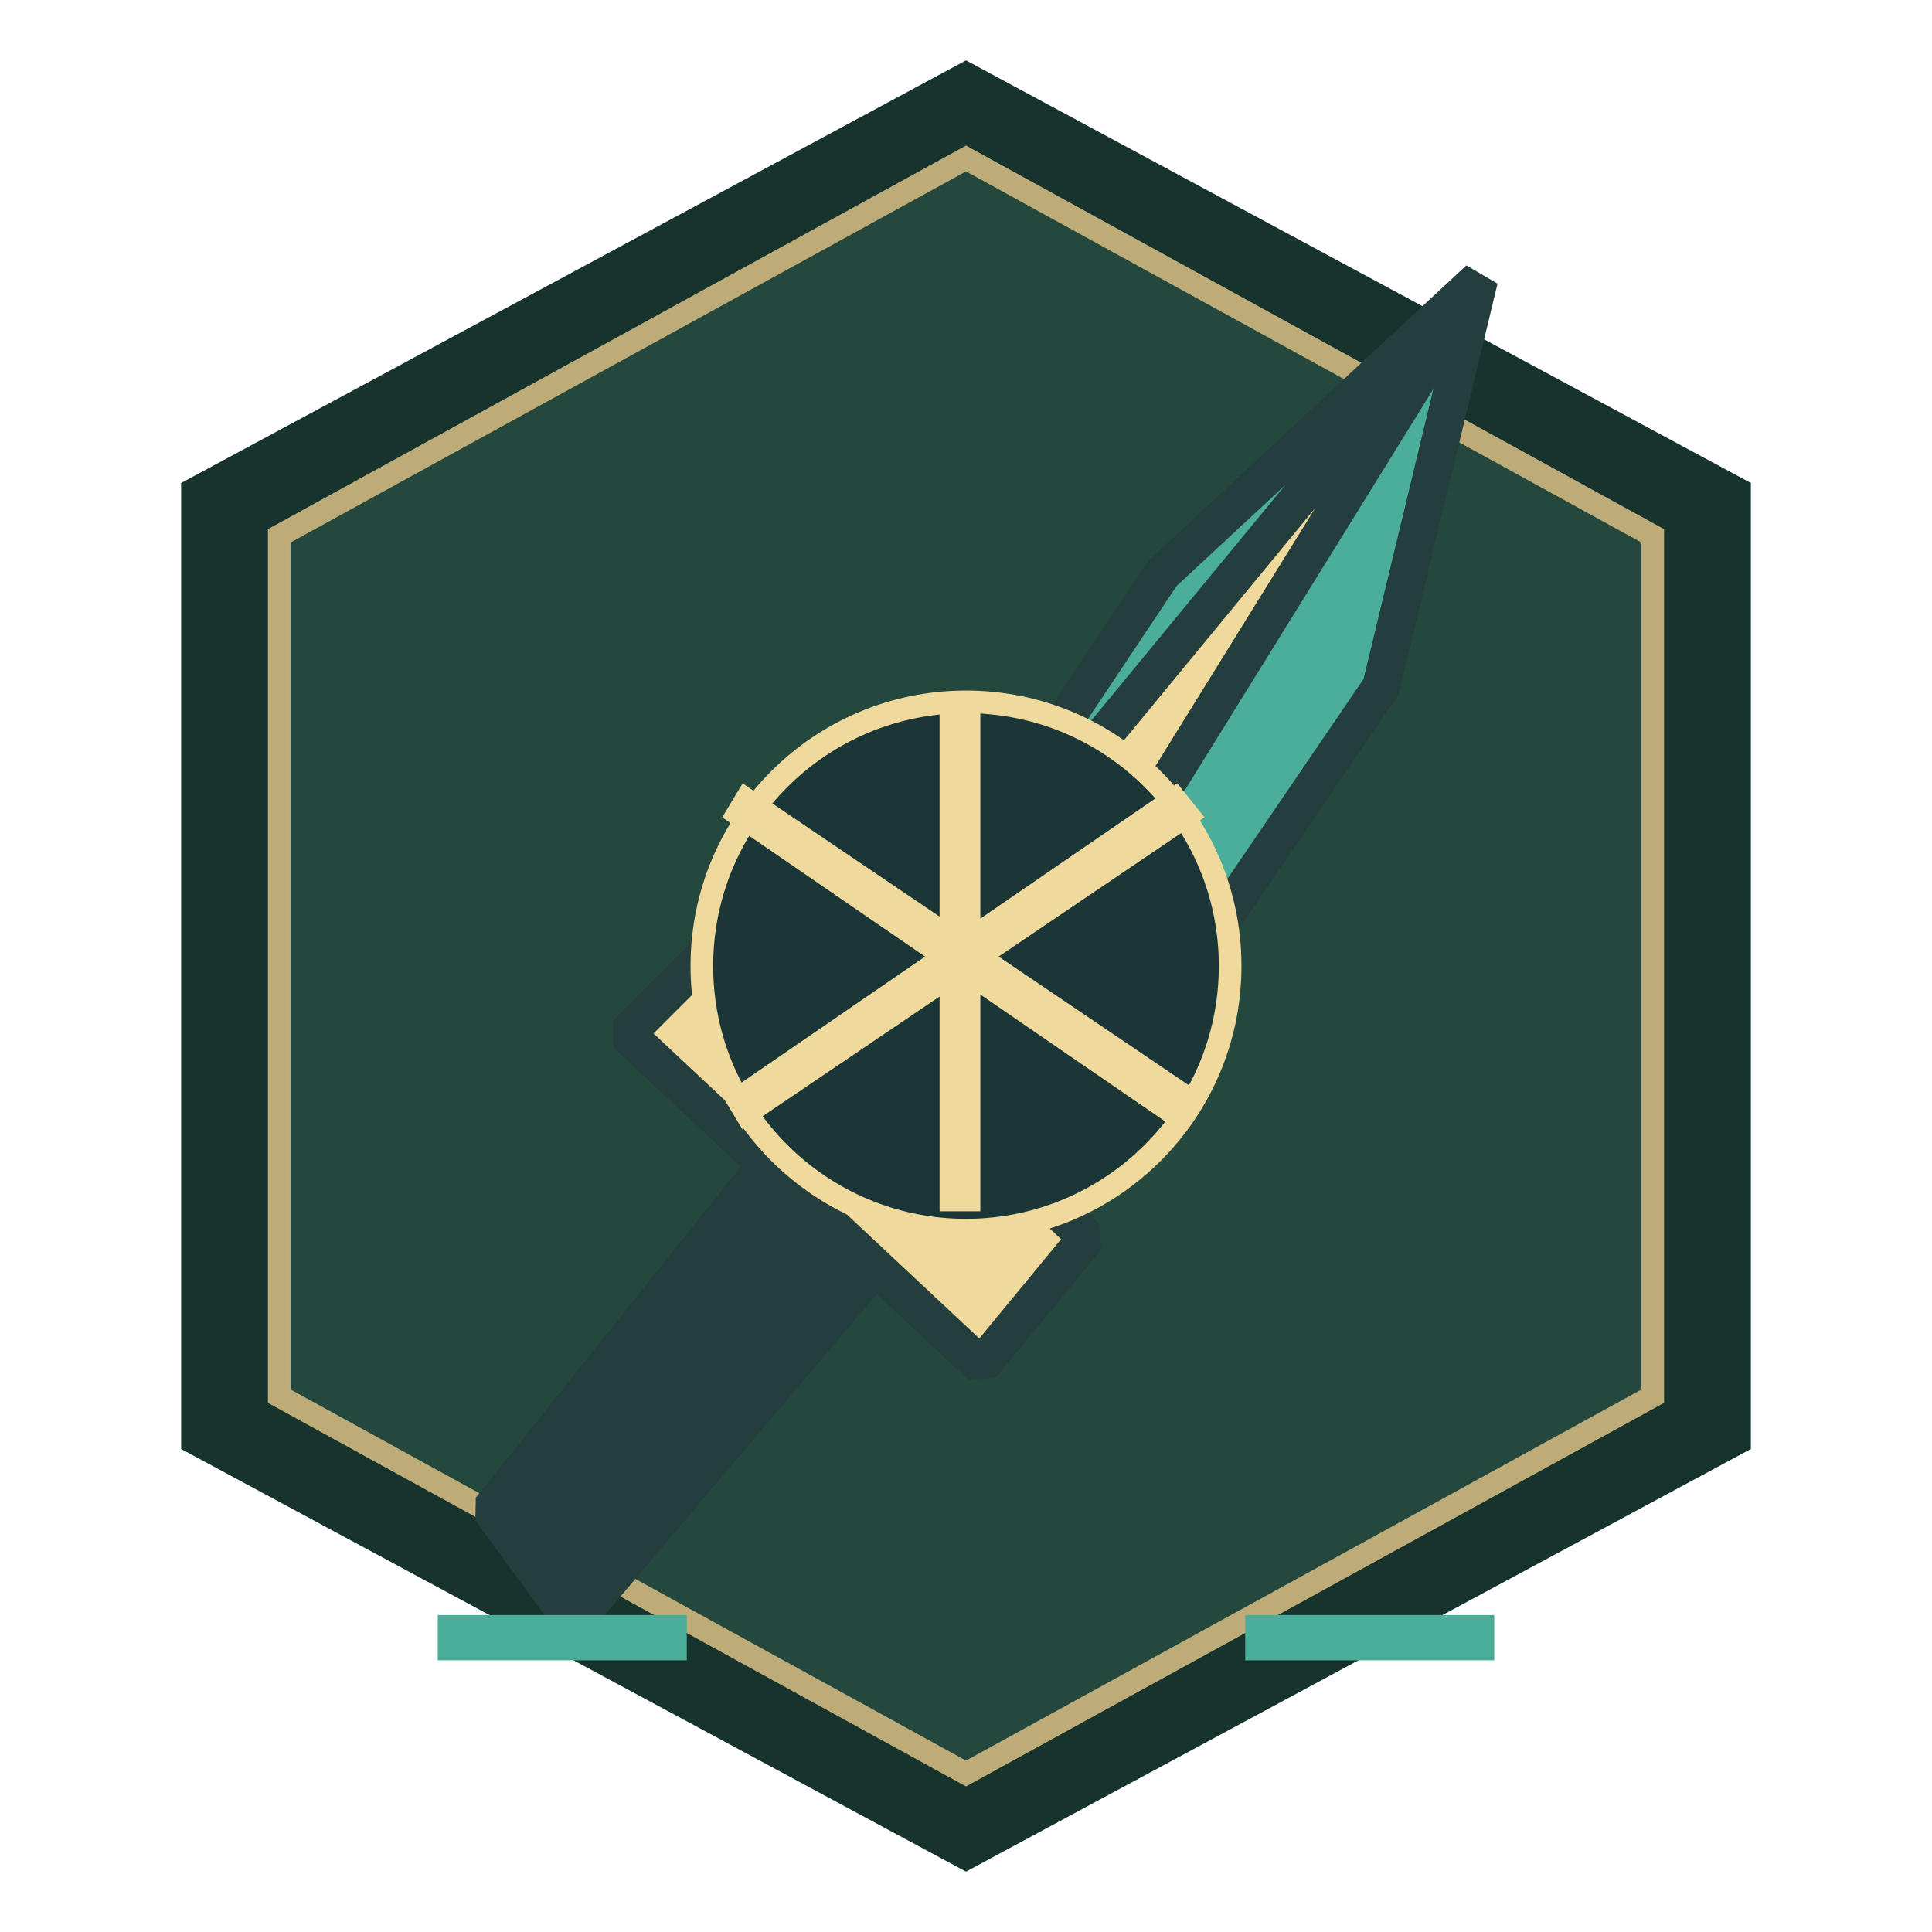
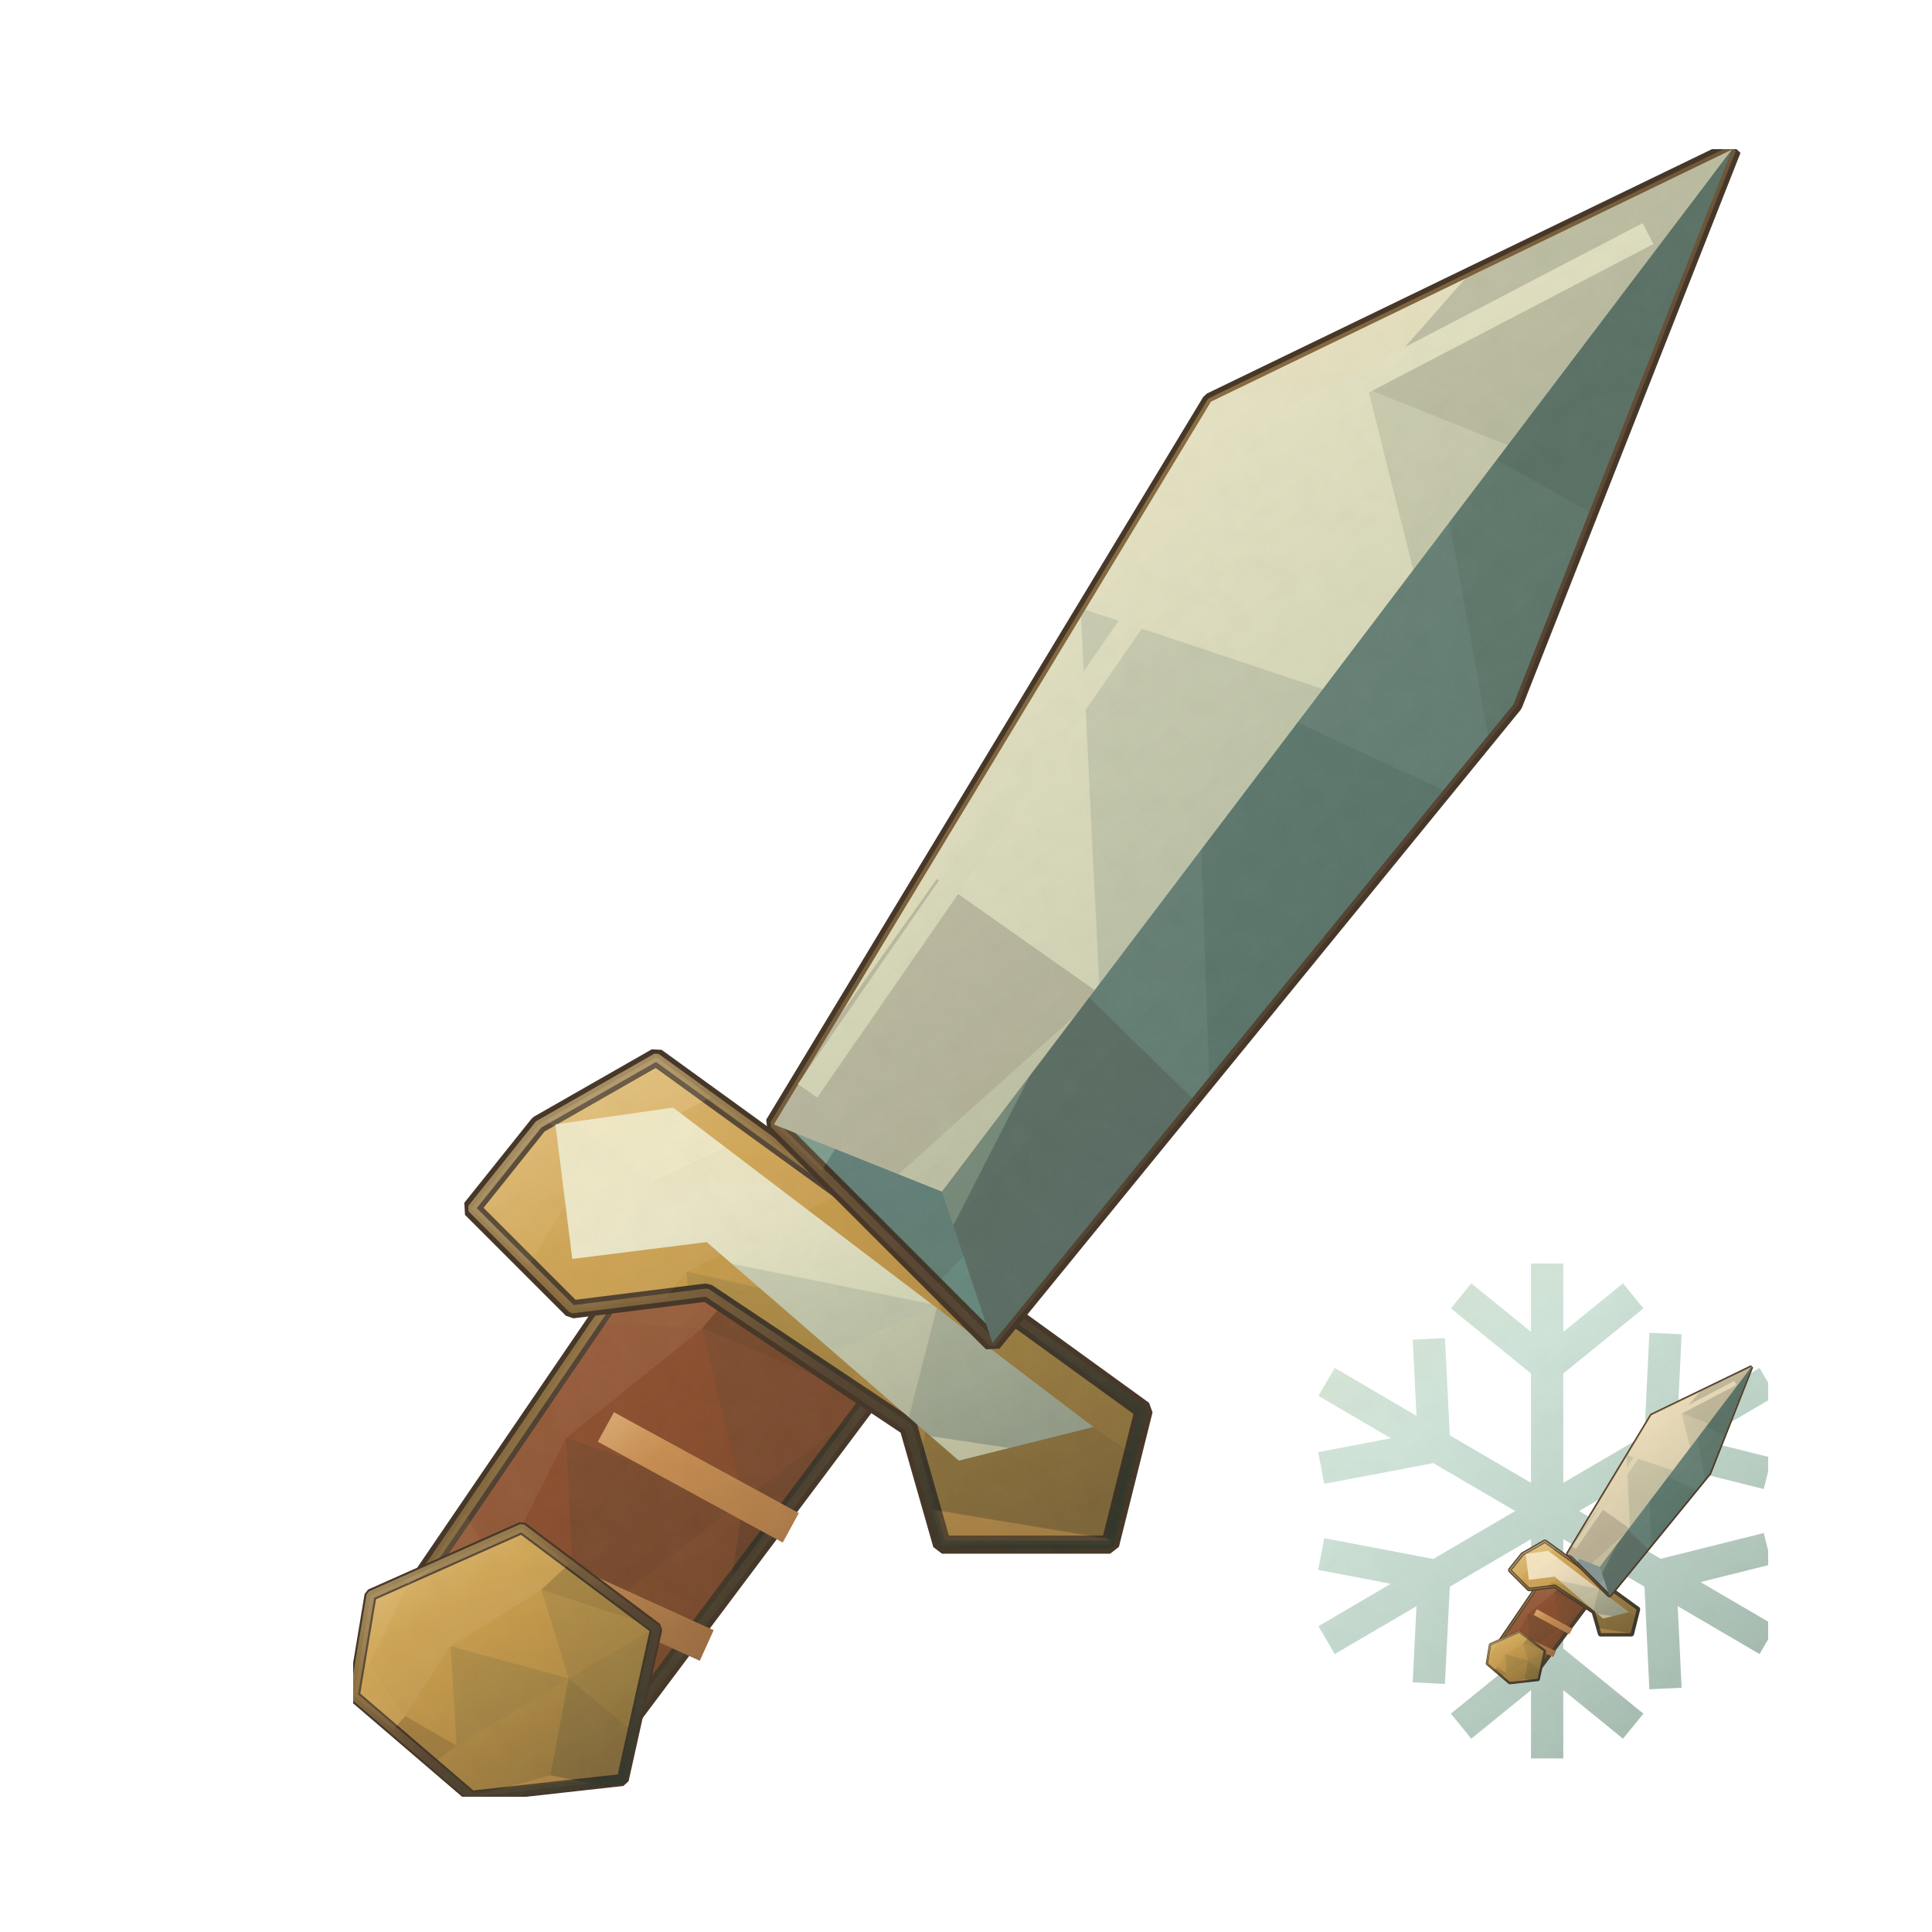
- <svg xmlns="http://www.w3.org/2000/svg" viewBox="0 0 256 256" role="img" aria-label="碎冰刃">
-   <path d="M128 8L232 64V192L128 248L24 192V64Z" fill="#16332e" />
-   <path d="M128 21L219 71V185L128 235L37 185V71Z" fill="#25483e" stroke="#bdac78" stroke-width="3" />
-   <g stroke="#243e3d" stroke-width="5" stroke-linejoin="bevel">
-     <path d="M65 200L76 215L115 169L101 155Z" fill="#243e3d" />
-     <path d="M83 137L130 181L144 164L99 121Z" fill="#f0d99c" />
-     <path d="M112 139L154 76L196 37L183 91L136 160Z" fill="#4aae9a" />
-     <path d="M112 139L196 37L126 150Z" fill="#f0d99c" />
+ <svg xmlns="http://www.w3.org/2000/svg" width="256" height="256" viewBox="0 0 100 100" role="img" aria-label="碎冰刃" data-art-style="hazel-faceted-v1">
+   <defs>
+     <pattern id="hazel-planes" width="1" height="1" patternContentUnits="objectBoundingBox">
+       <polygon points="0,0 .47,0 .18,.21" fill="#fff0c8" opacity=".20" />
+       <polygon points=".47,0 .84,0 .62,.23 .18,.21" fill="#eed3a4" opacity=".11" />
+       <polygon points="0,0 .18,.21 .05,.51 0,.39" fill="#fff0cb" opacity=".12" />
+       <polygon points=".18,.21 .62,.23 .32,.44" fill="#f5e0be" opacity=".085" />
+       <polygon points=".84,0 1,0 1,.37 .62,.23" fill="#2b3529" opacity=".20" />
+       <polygon points=".62,.23 1,.37 .71,.56" fill="#344338" opacity=".13" />
+       <polygon points=".05,.51 .18,.21 .32,.44 .17,.7" fill="#eedbbc" opacity=".07" />
+       <polygon points=".32,.44 .71,.56 .34,.81" fill="#193e34" opacity=".12" />
+       <polygon points="1,.37 1,.83 .71,.56" fill="#13332e" opacity=".15" />
+       <polygon points="0,.39 .05,.51 .17,.7 0,.92" fill="#f4d99e" opacity=".12" />
+       <polygon points=".17,.7 .34,.81 .11,1 0,1 0,.92" fill="#372d24" opacity=".19" />
+       <polygon points=".34,.81 .71,.56 .65,.92 .39,1 .11,1" fill="#414a32" opacity=".11" />
+       <polygon points=".71,.56 1,.83 1,1 .65,.92" fill="#152d2a" opacity=".21" />
+       <polygon points=".65,.92 1,1 .39,1" fill="#f0c77e" opacity=".10" />
+     </pattern>
+     <linearGradient id="hazel-rim" x1="0" y1="0" x2=".85" y2="1">
+       <stop offset="0" stop-color="#ffe7ad" />
+       <stop offset=".34" stop-color="#b99250" />
+       <stop offset=".62" stop-color="#66503b" />
+       <stop offset="1" stop-color="#29382c" />
+     </linearGradient>
+     <filter id="hazel-pigment" x="0" y="0" width="100%" height="100%" color-interpolation-filters="sRGB">
+       <feTurbulence type="fractalNoise" baseFrequency=".73" numOctaves="2" seed="23" result="grain" />
+       <feColorMatrix in="grain" type="saturate" values="0" />
+       <feComponentTransfer>
+         <feFuncA type="linear" slope=".045" />
+       </feComponentTransfer>
+       <feComposite operator="in" in2="SourceAlpha" result="grain" />
+       <feBlend in="SourceGraphic" in2="grain" mode="soft-light" />
+     </filter>
+     <linearGradient id="hazel-material-0" x1=".12" y1="0" x2=".83" y2="1">
+       <stop offset="0" stop-color="#ba8c65" />
+       <stop offset=".27" stop-color="#905332" />
+       <stop offset=".65" stop-color="#844d2f" />
+       <stop offset="1" stop-color="#75462c" />
+     </linearGradient>
+     <linearGradient id="hazel-material-1" x1=".12" y1="0" x2=".83" y2="1">
+       <stop offset="0" stop-color="#dcb079" />
+       <stop offset=".27" stop-color="#c68d52" />
+       <stop offset=".65" stop-color="#b07d4a" />
+       <stop offset="1" stop-color="#956940" />
+     </linearGradient>
+     <linearGradient id="hazel-material-2" x1=".12" y1="0" x2=".83" y2="1">
+       <stop offset="0" stop-color="#dfbc77" />
+       <stop offset=".27" stop-color="#cca14f" />
+       <stop offset=".65" stop-color="#b58d47" />
+       <stop offset="1" stop-color="#99753e" />
+     </linearGradient>
+     <linearGradient id="hazel-material-3" x1=".12" y1="0" x2=".83" y2="1">
+       <stop offset="0" stop-color="#ebe5c3" />
+       <stop offset=".27" stop-color="#e7e4c5" />
+       <stop offset=".65" stop-color="#cfd0b3" />
+       <stop offset="1" stop-color="#b2b79e" />
+     </linearGradient>
+     <linearGradient id="hazel-material-4" x1=".12" y1="0" x2=".83" y2="1">
+       <stop offset="0" stop-color="#8ca99a" />
+       <stop offset=".27" stop-color="#769d94" />
+       <stop offset=".65" stop-color="#6c9188" />
+       <stop offset="1" stop-color="#60837a" />
+     </linearGradient>
+     <linearGradient id="hazel-material-5" x1=".12" y1="0" x2=".83" y2="1">
+       <stop offset="0" stop-color="#849584" />
+       <stop offset=".27" stop-color="#6c857a" />
+       <stop offset=".65" stop-color="#637c71" />
+       <stop offset="1" stop-color="#587267" />
+     </linearGradient>
+     <linearGradient id="hazel-material-6" x1=".12" y1="0" x2=".83" y2="1">
+       <stop offset="0" stop-color="#d7e4d3" />
+       <stop offset=".27" stop-color="#cfe3d8" />
+       <stop offset=".65" stop-color="#bacfc4" />
+       <stop offset="1" stop-color="#a1b6ab" />
+     </linearGradient>
+     <linearGradient id="hazel-material-7" x1=".12" y1="0" x2=".83" y2="1">
+       <stop offset="0" stop-color="#f1e0bb" />
+       <stop offset=".27" stop-color="#eedebc" />
+       <stop offset=".65" stop-color="#d5cbab" />
+       <stop offset="1" stop-color="#b7b397" />
+     </linearGradient>
+     <linearGradient id="hazel-material-8" x1=".12" y1="0" x2=".83" y2="1">
+       <stop offset="0" stop-color="#b3c2b9" />
+       <stop offset=".27" stop-color="#a4bab9" />
+       <stop offset=".65" stop-color="#94aba9" />
+       <stop offset="1" stop-color="#819895" />
+     </linearGradient>
+   </defs>
+   <g filter="url(#hazel-pigment)">
+     <g stroke-linejoin="bevel">
+       <g transform="translate(7 6) scale(.87)">
+         <path d="M17 87L29 96L44 76L32 65Z" fill="url(#hazel-material-0)" stroke="#463728" stroke-width="1.08" stroke-linejoin="bevel" />
+         <path d="M17 87L29 96L44 76L32 65Z" fill="url(#hazel-planes)" stroke-linejoin="bevel" />
+         <path d="M17 87L29 96L44 76L32 65Z" fill="none" stroke="url(#hazel-rim)" stroke-width=".48" stroke-linejoin="bevel" opacity=".6" />
+         <path d="M23 86L34 91M28 78L39 84" fill="none" stroke="url(#hazel-material-1)" stroke-width="2" stroke-linejoin="bevel" />
+         <path d="M14 88L23 84L31 90L29 99L20 100L13 94Z" fill="url(#hazel-material-2)" stroke="#463728" stroke-width="0.72" stroke-linejoin="bevel" />
+         <path d="M14 88L23 84L31 90L29 99L20 100L13 94Z" fill="url(#hazel-planes)" stroke-linejoin="bevel" />
+         <path d="M14 88L23 84L31 90L29 99L20 100L13 94Z" fill="none" stroke="url(#hazel-rim)" stroke-width=".48" stroke-linejoin="bevel" opacity=".6" />
+         <path d="M24 60L31 56L60 77L58 85L48 85L46 78L34 70L26 71L20 65Z" fill="url(#hazel-material-2)" stroke="#463728" stroke-width="1.08" stroke-linejoin="bevel" />
+         <path d="M24 60L31 56L60 77L58 85L48 85L46 78L34 70L26 71L20 65Z" fill="url(#hazel-planes)" stroke-linejoin="bevel" />
+         <path d="M24 60L31 56L60 77L58 85L48 85L46 78L34 70L26 71L20 65Z" fill="none" stroke="url(#hazel-rim)" stroke-width=".48" stroke-linejoin="bevel" opacity=".6" />
+         <path d="M25 60L32 59L57 78L49 80L34 67L26 68Z" fill="url(#hazel-material-3)" />
+         <path d="M25 60L32 59L57 78L49 80L34 67L26 68Z" fill="url(#hazel-planes)" />
+         <path d="M38 60L64 17L95 2L82 35L51 73Z" fill="url(#hazel-material-4)" stroke="#463728" stroke-width="1.08" stroke-linejoin="bevel" />
+         <path d="M38 60L64 17L95 2L82 35L51 73Z" fill="url(#hazel-planes)" stroke-linejoin="bevel" />
+         <path d="M38 60L64 17L95 2L82 35L51 73Z" fill="none" stroke="url(#hazel-rim)" stroke-width=".48" stroke-linejoin="bevel" opacity=".6" />
+         <path d="M38 60L64 17L95 2L48 64Z" fill="url(#hazel-material-3)" />
+         <path d="M38 60L64 17L95 2L48 64Z" fill="url(#hazel-planes)" />
+         <path d="M48 64L95 2L82 35L51 73Z" fill="url(#hazel-material-5)" />
+         <path d="M48 64L95 2L82 35L51 73Z" fill="url(#hazel-planes)" />
+         <path d="M40 58L67 19L90 7" fill="none" stroke="url(#hazel-material-3)" stroke-width="1.4" stroke-linejoin="bevel" />
+         <g transform="translate(68 67) scale(.32)">
+           <path d="M50 4V96M9 26L91 74M9 74L91 26M34 10L50 23L66 10M34 90L50 77L66 90M8 42L29 38L28 18M72 83L71 62L91 57M8 58L29 62L28 82M72 17L71 38L91 43" fill="none" stroke="url(#hazel-material-6)" stroke-width="6" stroke-linejoin="bevel" />
+           <g transform="translate(31 22) scale(.6)">
+             <path d="M17 87L29 96L44 76L32 65Z" fill="url(#hazel-material-0)" stroke="#463728" stroke-width="1.08" stroke-linejoin="bevel" />
+             <path d="M17 87L29 96L44 76L32 65Z" fill="url(#hazel-planes)" stroke-linejoin="bevel" />
+             <path d="M17 87L29 96L44 76L32 65Z" fill="none" stroke="url(#hazel-rim)" stroke-width=".48" stroke-linejoin="bevel" opacity=".6" />
+             <path d="M23 86L34 91M28 78L39 84" fill="none" stroke="url(#hazel-material-1)" stroke-width="2" stroke-linejoin="bevel" />
+             <path d="M14 88L23 84L31 90L29 99L20 100L13 94Z" fill="url(#hazel-material-2)" stroke="#463728" stroke-width="0.72" stroke-linejoin="bevel" />
+             <path d="M14 88L23 84L31 90L29 99L20 100L13 94Z" fill="url(#hazel-planes)" stroke-linejoin="bevel" />
+             <path d="M14 88L23 84L31 90L29 99L20 100L13 94Z" fill="none" stroke="url(#hazel-rim)" stroke-width=".48" stroke-linejoin="bevel" opacity=".6" />
+             <path d="M24 60L31 56L60 77L58 85L48 85L46 78L34 70L26 71L20 65Z" fill="url(#hazel-material-2)" stroke="#463728" stroke-width="1.08" stroke-linejoin="bevel" />
+             <path d="M24 60L31 56L60 77L58 85L48 85L46 78L34 70L26 71L20 65Z" fill="url(#hazel-planes)" stroke-linejoin="bevel" />
+             <path d="M24 60L31 56L60 77L58 85L48 85L46 78L34 70L26 71L20 65Z" fill="none" stroke="url(#hazel-rim)" stroke-width=".48" stroke-linejoin="bevel" opacity=".6" />
+             <path d="M25 60L32 59L57 78L49 80L34 67L26 68Z" fill="url(#hazel-material-7)" />
+             <path d="M25 60L32 59L57 78L49 80L34 67L26 68Z" fill="url(#hazel-planes)" />
+             <path d="M38 60L64 17L95 2L82 35L51 73Z" fill="url(#hazel-material-8)" stroke="#463728" stroke-width="1.08" stroke-linejoin="bevel" />
+             <path d="M38 60L64 17L95 2L82 35L51 73Z" fill="url(#hazel-planes)" stroke-linejoin="bevel" />
+             <path d="M38 60L64 17L95 2L82 35L51 73Z" fill="none" stroke="url(#hazel-rim)" stroke-width=".48" stroke-linejoin="bevel" opacity=".6" />
+             <path d="M38 60L64 17L95 2L48 64Z" fill="url(#hazel-material-7)" />
+             <path d="M38 60L64 17L95 2L48 64Z" fill="url(#hazel-planes)" />
+             <path d="M48 64L95 2L82 35L51 73Z" fill="url(#hazel-material-5)" />
+             <path d="M48 64L95 2L82 35L51 73Z" fill="url(#hazel-planes)" />
+             <path d="M40 58L67 19L90 7" fill="none" stroke="url(#hazel-material-7)" stroke-width="1.4" stroke-linejoin="bevel" />
+           </g>
+         </g>
+       </g>
+     </g>
  </g>
-   <circle cx="128" cy="128" r="35" fill="#1b3637" stroke="#f0d99c" stroke-width="3" />
-   <g fill="#f0d99c" transform="translate(12 12) scale(.9)">
-     <path d="M125 91H131V165H125ZM93 107L96 102L164 148L160 153ZM93 148L160 102L164 107L96 153Z" />
-   </g>
-   <path d="M58 217H91M165 217H198" stroke="#4aae9a" stroke-width="6" />
</svg>
